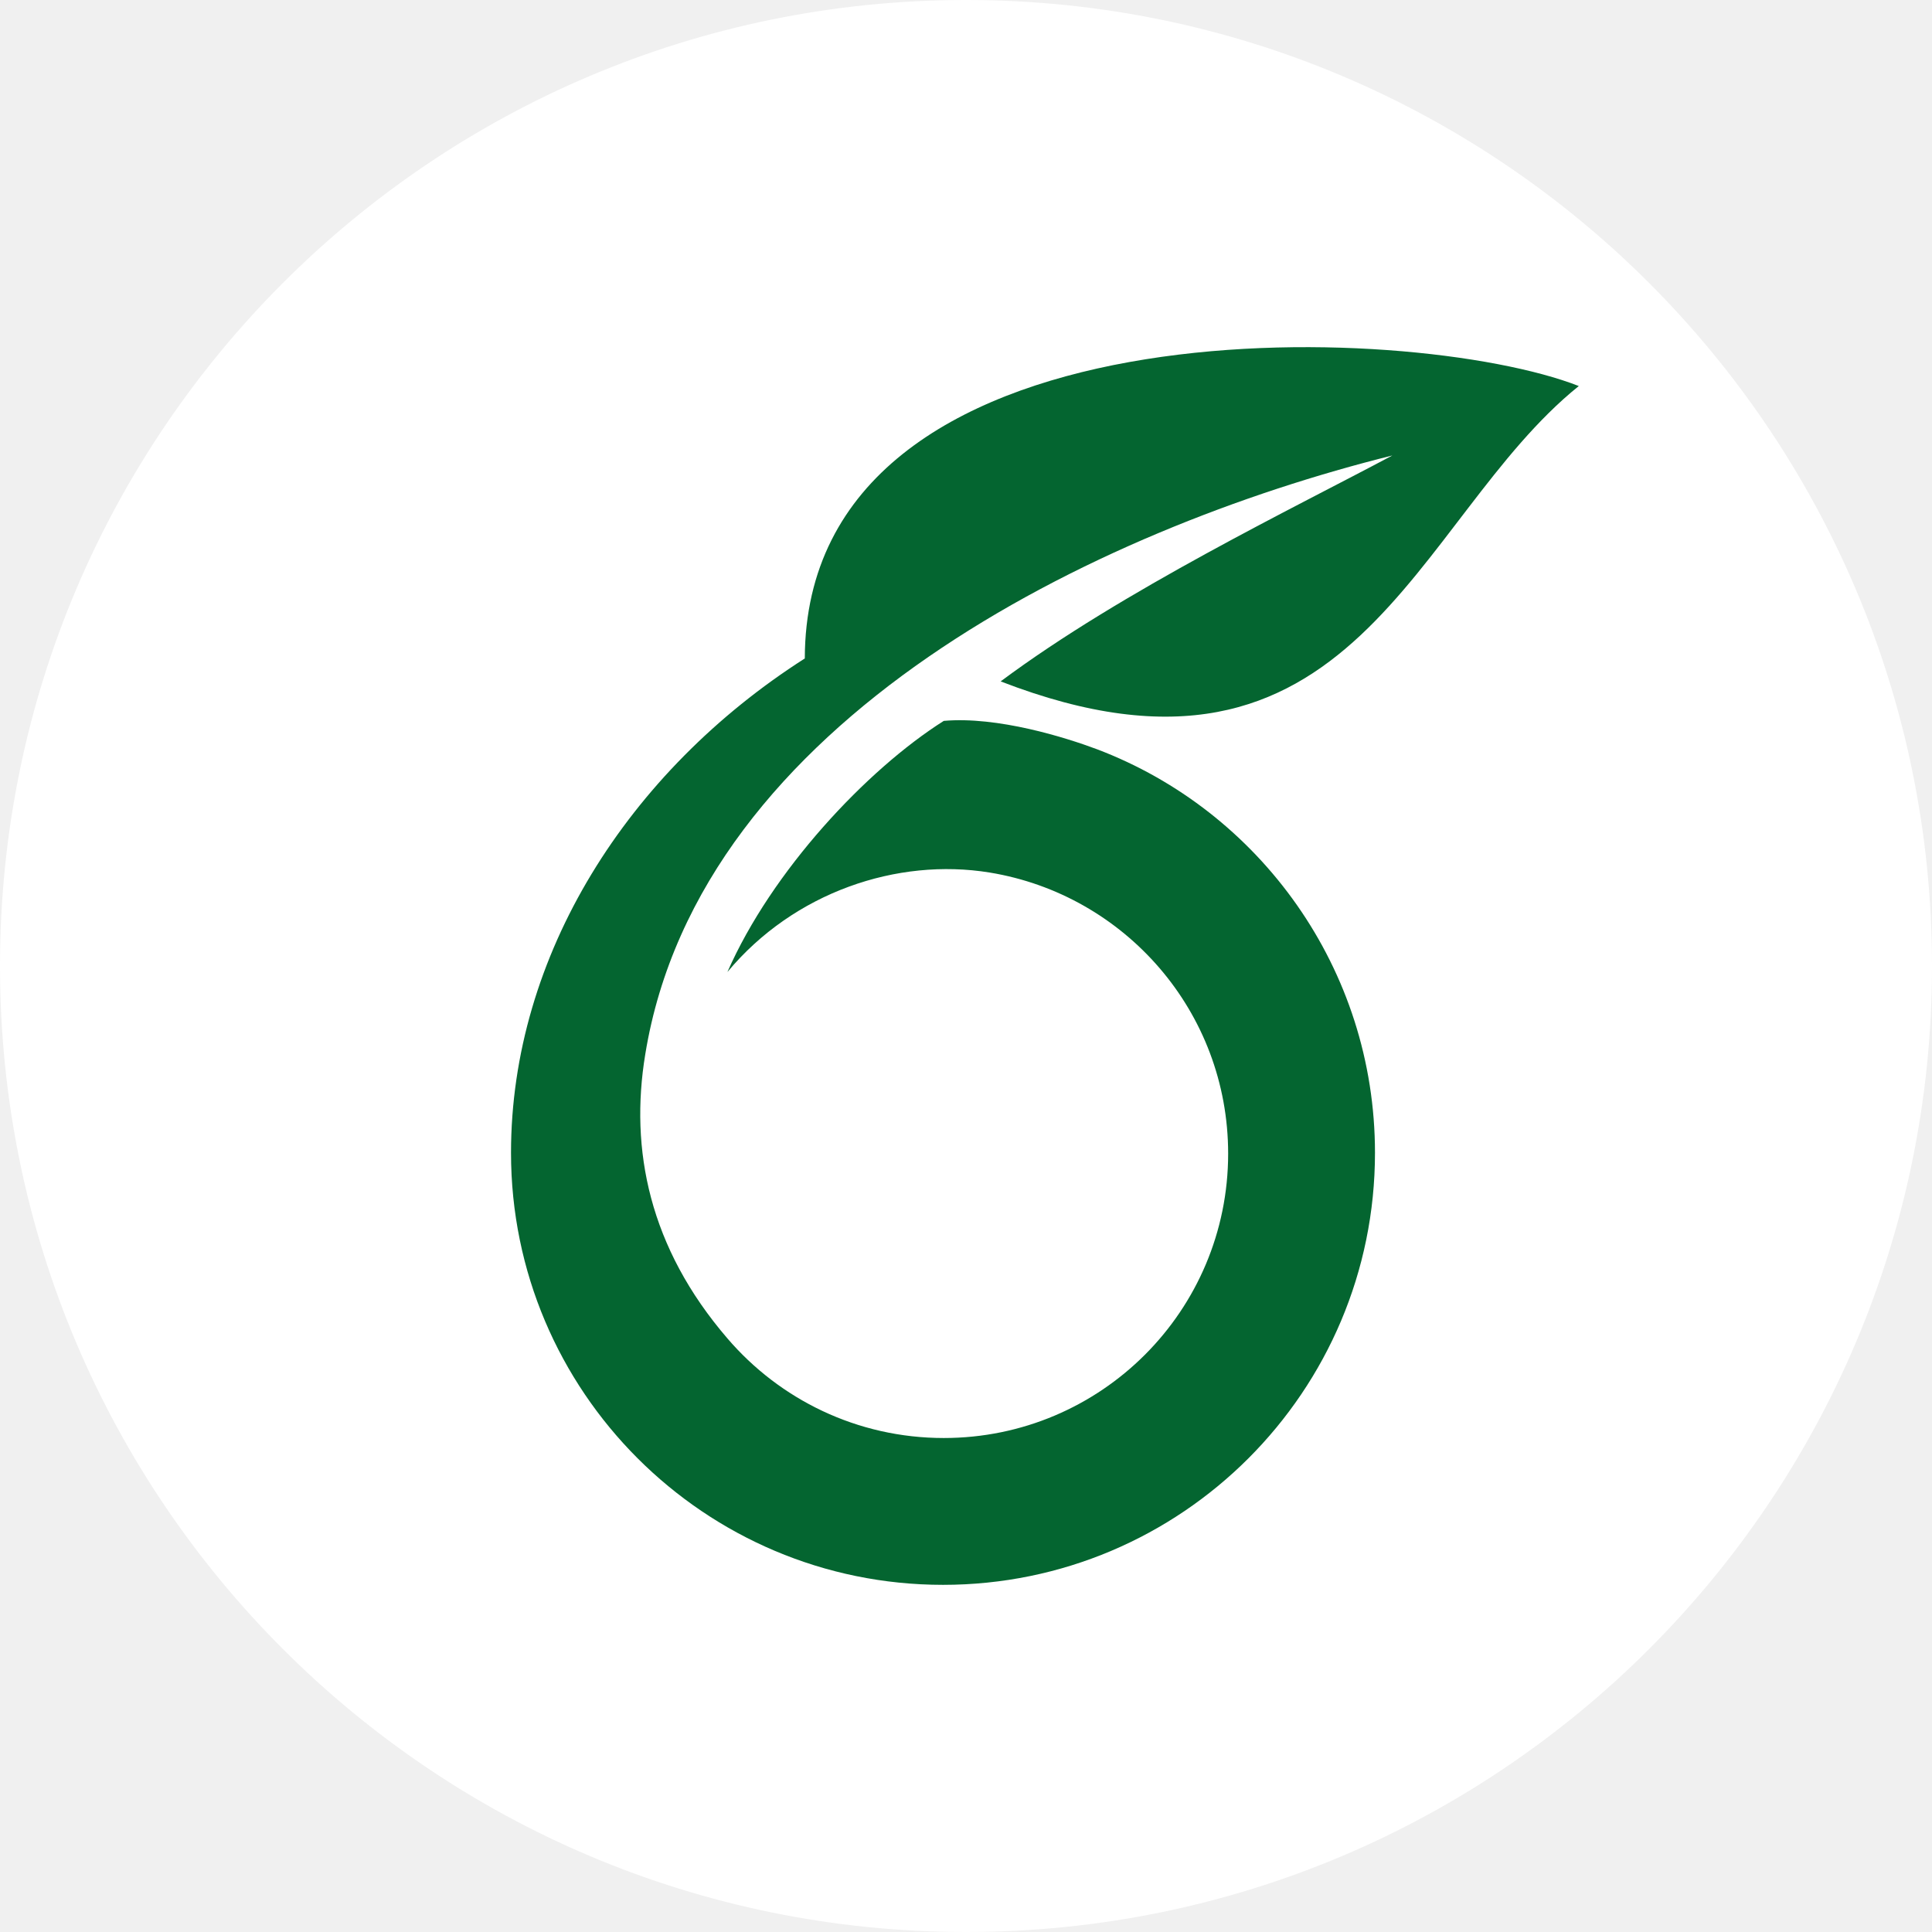
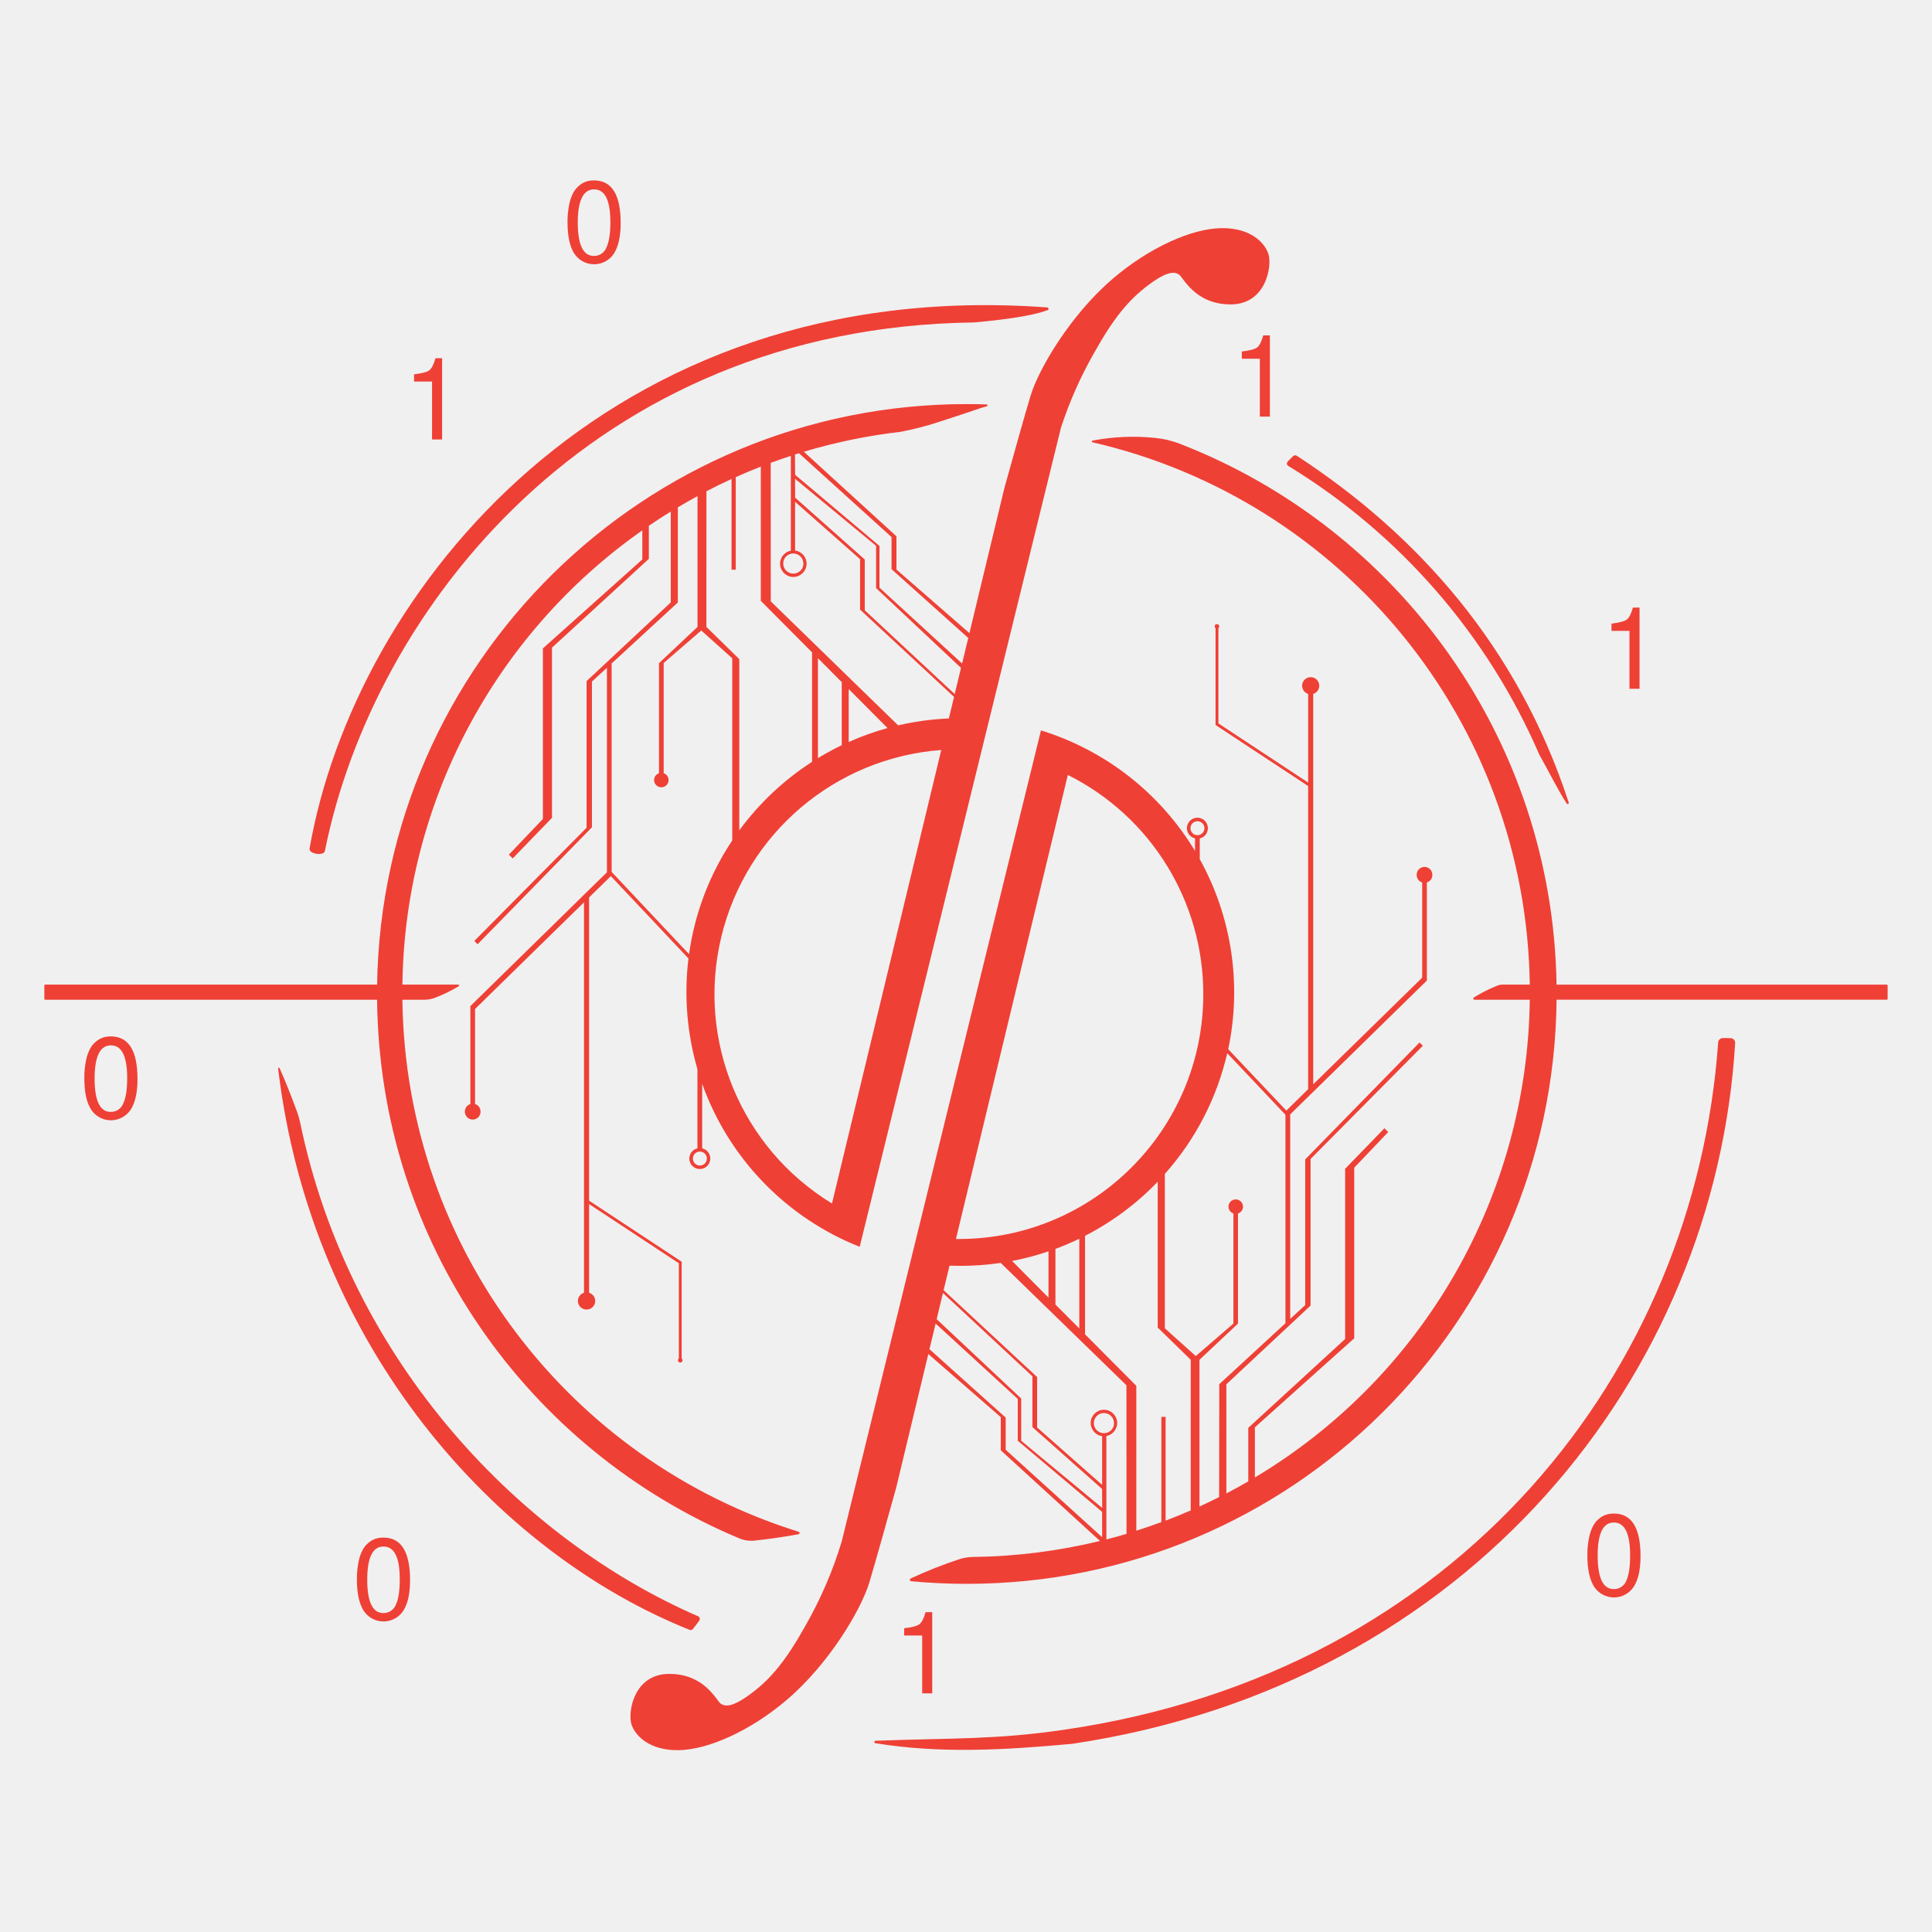
- <svg xmlns="http://www.w3.org/2000/svg" width="16" height="16" viewBox="0 0 16 16" fill="none">
-   <rect width="16" height="16" rx="8" fill="white" />
-   <path d="M13.075 3.197C11.688 2.654 6.672 2.458 6.665 5.453C5.2 6.389 4.232 7.912 4.232 9.547C4.232 11.523 5.835 13.125 7.81 13.125C9.785 13.125 11.387 11.523 11.387 9.547C11.387 8.024 10.433 6.716 9.085 6.205C8.824 6.107 8.261 5.931 7.816 5.97C7.176 6.375 6.391 7.213 6.024 8.05C6.574 7.389 7.431 7.101 8.196 7.226C9.314 7.409 10.171 8.377 10.171 9.554C10.171 10.855 9.118 11.909 7.816 11.909C7.097 11.909 6.456 11.588 6.024 11.084C5.377 10.332 5.213 9.521 5.344 8.73C5.796 5.957 9.085 4.381 11.531 3.772C10.733 4.198 9.295 4.891 8.287 5.643C11.224 6.781 11.701 4.302 13.075 3.197Z" fill="#046530" />
+ <svg xmlns="http://www.w3.org/2000/svg" id="Capa_1" data-name="Capa 1" viewBox="128 47 960 960">
+   <defs>
+     <style>.cls-1{fill:none;}.cls-2{clip-path:url(#clip-path);}.cls-3{fill:#ef4036;}</style>
+     <clipPath id="clip-path">
+       <rect class="cls-1" width="1216" height="1080" />
+     </clipPath>
+   </defs>
+   <g class="cls-2">
+     <path class="cls-3" d="M937.68,360.48h-8.94v-3.59q5.81-.74,7.57-2t3.07-6h3.3v40.36h-5Zm-44.82,61.46c4.52,8,9.47,18,13.65,24.4a.58.58,0,0,0,1-.5c-25.25-77.46-75.1-133.21-135.08-172.33a1.56,1.56,0,0,0-2,.21c-.83.83-1.7,1.73-2.59,2.65a1.38,1.38,0,0,0,.28,2.14A314.07,314.07,0,0,1,892.86,421.93ZM342.68,265.37h5V225h-3.3q-1.31,4.67-3.07,6t-7.57,2v3.59h8.94ZM759,254V213.66h-3.3q-1.31,4.67-3.07,6t-7.57,2v3.59h8.94V254ZM289.46,469.73c23.84-119,132.27-260.11,322.54-262.51,18.48-1.67,29.76-3.62,36.54-6.1a.7.7,0,0,0-.19-1.36c-218.92-16.1-344.07,141-366.51,268.72a1.75,1.75,0,0,0,.81,1.81,7.15,7.15,0,0,0,5.45.82A1.78,1.78,0,0,0,289.46,469.73ZM413.33,173Q410,167.68,410,157.49a41.78,41.78,0,0,1,.85-8.94,20.71,20.71,0,0,1,2.16-6.06,12.17,12.17,0,0,1,3.13-3.56,10.54,10.54,0,0,1,3.5-1.82,13.55,13.55,0,0,1,3.56-.46q13.2,0,13.21,21.17,0,10-3.39,15.23a11.78,11.78,0,0,1-19.67-.06Zm1.76-15.45q0,16.62,8,16.62a6.53,6.53,0,0,0,6.2-4.1q2-4.1,2-12.69,0-16.28-8.08-16.28T415.09,157.54Zm59.78,692.57C387.9,812.34,302.05,724.79,277.19,605a37.88,37.88,0,0,0-1.48-5.26c-2.95-8.1-6.14-16.12-8.79-22a.38.38,0,0,0-.72.2c16.4,138.28,108.41,240.53,204.46,278.92a1.42,1.42,0,0,0,1.63-.42c1.18-1.43,2.26-2.88,3.18-4.19A1.41,1.41,0,0,0,474.87,850.11ZM984,562.82a2.31,2.31,0,0,0-2.25,2.15C970.2,727.48,853.86,877.9,656.43,906.55c-34,4.94-54.54,4-93.33,5.42a.61.61,0,0,0-.08,1.22c31.82,5.19,63.64,3.46,97.73.31,198.31-29.56,319.56-184,329.44-348.2a2.3,2.3,0,0,0-2.18-2.44C986.8,562.8,985.48,562.79,984,562.82ZM943.17,820.26q0,10-3.39,15.23a11.78,11.78,0,0,1-19.67-.06q-3.36-5.32-3.36-15.51a41.78,41.78,0,0,1,.85-8.94,20.71,20.71,0,0,1,2.16-6.06,12.17,12.17,0,0,1,3.13-3.56,10.54,10.54,0,0,1,3.5-1.82,13.55,13.55,0,0,1,3.56-.46Q943.17,799.09,943.17,820.26ZM938,819.8q0-16.28-8.08-16.28T921.88,820q0,16.62,8,16.62a6.53,6.53,0,0,0,6.2-4.1Q938,828.4,938,819.8ZM591.22,888.43V848.07h-3.3q-1.31,4.67-3.07,6t-7.57,2v3.59h8.94v28.74Zm474.73-351.85v6.83a.34.34,0,0,1-.34.34H901.46C899.93,704.33,769.32,834,608.42,834q-14,0-27.68-1.29a.72.72,0,0,1-.23-1.37,223.8,223.8,0,0,1,24.17-9.58,23.34,23.34,0,0,1,6.82-1.12,280.3,280.3,0,0,0,63.08-7.94l-49.3-45.06V751.17l-36-31.37-16,66.55c-4.54,16.34-10.89,39-13.36,47.1-4,13.23-19.77,40.09-40.8,58.06-18.21,15.57-39.27,24.92-53.85,25.14s-21.76-7.18-23.55-13,1.12-24.9,18.84-24.9,23.55,13.46,25.57,14.8,5.38,2.24,15.25-5.16S518.6,872,528.25,854.75a201.13,201.13,0,0,0,18-41.82l99-403a136.35,136.35,0,0,1,76.55,59.91v-6.24a5.21,5.21,0,1,1,2.36,0v10.32a136.51,136.51,0,0,1,14.14,94.41l28.88,30.54L778,588.21V437.56l-46-30.32v-48.1a1.15,1.15,0,0,1-.41-1.15,1.14,1.14,0,1,1,1.83,1.14v47.33l44.6,29.4V391.8a4.26,4.26,0,1,1,2.51,0v194l54.14-53V485.5a3.88,3.88,0,0,1-2.72-3.6,3.89,3.89,0,1,1,7.77-.1,3.88,3.88,0,0,1-2.72,3.7v48.74L769.1,600.72V702.35l7.45-6.86v-72.4L833.36,565l1.64,1.64-55.79,56.25v72.86l-41.83,39.09v54.24q5.52-2.87,10.88-6V756.49l48.13-44.14V627.78l19.53-20.16,1.88,1.88-16.89,17.73V712l-49.36,44.22v24.92A280.43,280.43,0,0,0,888.14,543.76H860.68a.61.61,0,0,1-.32-1.13,77.47,77.47,0,0,1,11.54-5.84,7.55,7.55,0,0,1,2.81-.54h13.43c-1.81-131.52-94-241.17-217.23-269.46a.44.44,0,0,1,0-.87,107.59,107.59,0,0,1,30.92-1.34,46.78,46.78,0,0,1,12.61,3c108.07,42,185.08,146.21,187,268.68H1065.6A.34.34,0,0,1,1065.94,536.58ZM723,462a3.47,3.47,0,1,0-3.47-3.47A3.47,3.47,0,0,0,723,462ZM603,662.65h1.46c67.07,0,121.45-54.47,121.45-121.66A121.68,121.68,0,0,0,658.6,432.06Zm49.44,4.9v27.66L664.3,707.1V662.52Q658.53,665.31,652.47,667.56Zm-21.55,6L649,691.78v-23A135,135,0,0,1,630.92,673.57Zm44.74,124.67L633.72,762.9V742.12l-40.81-37.46-3.07,12.74,37.89,34v16l47.93,43.43Zm0-11.36L641,756.12V730.88l-44.46-41.4-3.12,13,42,39.42v21l40.26,33.39Zm12.09-51.52-62.47-60.81a137,137,0,0,1-20.1,1.47q-2.68,0-5.34-.1l-2.93,12.18,46.46,43.15v25.08l32.3,28.51V760.6a6.58,6.58,0,1,1,2.11-.05v51.39q5-1.28,10-2.76Zm-6.2,18.92a5,5,0,1,0-5,4.87A4.94,4.94,0,0,0,681.56,754.26Zm38.14-31.6-16.39-16V634.19a136.34,136.34,0,0,1-36.12,26.89V710l25.47,25.6v72q6.29-2,12.45-4.27V751.06h2.11V802.6q6.31-2.39,12.47-5.08Zm14.19,12.13,32.89-30.29V600.92l-28.94-30.61a135.67,135.67,0,0,1-31,60v76.71l15.39,13.8,18.68-16.14V650l.05,0a3.6,3.6,0,1,1,2.23,0h0v54.68l-19.14,18v72.9q4.94-2.25,9.77-4.69Zm8.52-84.65h0Zm.33,0-.15,0Zm.33-.08-.17,0Zm-1.3.12h0Zm-.33,0,.16,0Zm-.34-.08.17,0ZM315.38,543.76h-165a.34.34,0,0,1-.34-.34v-6.83a.34.34,0,0,1,.34-.34h165c2.49-159.74,132.72-288.46,293-288.46q4.95,0,9.86.16a.48.48,0,0,1,.1.94c-3.9,1-6.68,2.21-14,4.56-10.76,3.44-15.52,5.43-28.61,8.09a278.31,278.31,0,0,0-48.29,9.93l46,42V330l36.26,31.59,17.41-72.24c4.51-16.22,10.58-37.9,13-45.78,4-13.23,19.77-40.09,40.8-58.06,18.21-15.58,39.27-24.92,53.85-25.15s21.76,7.18,23.55,13-1.12,24.9-18.84,24.9-23.55-13.46-25.57-14.8-5.38-2.24-15.25,5.16S681.37,205,671.72,222.25a199.51,199.51,0,0,0-16.54,37.28l-100,407a136.45,136.45,0,0,1-78.27-81V617.6a5.21,5.21,0,1,1-2.36,0V578.25a137.11,137.11,0,0,1-4.45-55l-38.57-40.91-10.82,10.6V643.6l46,30.32V722a1.14,1.14,0,0,1,.34,1.34,1.12,1.12,0,0,1-.74.65,1.14,1.14,0,0,1-1-2V674.69l-44.6-29.4v44.07a4.26,4.26,0,0,1-1.41,8.34,4.26,4.26,0,0,1-1.11-8.34v-194l-54.14,53v47.22a3.88,3.88,0,0,1,2.72,3.59,3.89,3.89,0,1,1-7.77.11,3.88,3.88,0,0,1,2.72-3.7V546.92l67.86-66.48V378.81l-7.45,6.86v72.4l-56.81,58.12-1.64-1.64,55.79-56.25V385.44l41.83-39.1V301.19q-5.53,3.41-10.89,7.07v16.43l-48.13,44.13v84.57l-19.53,20.16-1.88-1.88,16.89-17.73V369.18L447.16,325V310.54a280.25,280.25,0,0,0-119.21,225.7h27.71a.46.46,0,0,1,.23.85,75.34,75.34,0,0,1-11.8,5.73,14.75,14.75,0,0,1-5.2.94H327.94C329.49,668.11,411.85,773,524.86,808.11a.64.64,0,0,1-.07,1.24c-6.31,1.16-13.73,2.31-21.92,3.17a15.26,15.26,0,0,1-7.48-1.1C390.48,767.53,316.53,664.35,315.38,543.76Zm160.38,75.45a3.47,3.47,0,1,0,3.47,3.47A3.47,3.47,0,0,0,475.77,619.21ZM595.71,419.67A121.72,121.72,0,0,0,541.41,645Zm-49.46-2.38V385.94l-11.82-11.88v49.66A133.86,133.86,0,0,1,546.25,417.29ZM569,408.77l-19.29-19.39V415.7A134.65,134.65,0,0,1,569,408.77Zm-45.9-125.84L565,318.26V339l41.06,37.68L609.12,364,571,329.81V313.86l-46-41.65-2,.61Zm0,11.36L557.69,325v25.25l44.7,41.62,3.13-13-42.2-39.65v-21L523.06,284.9ZM511,345.82l63.29,61.61A135.68,135.68,0,0,1,599.48,404l2.58-10.71-46.7-43.38V324.85l-32.29-28.51v24.22a6.59,6.59,0,1,1-2.11.06V273.51q-5,1.65-10,3.48Zm6.2-18.92a5,5,0,1,0,5-4.87A4.95,4.95,0,0,0,517.17,326.9ZM479,358.5l16.34,16v85.12a136.75,136.75,0,0,1,36.17-34.07V371.15l-25.47-25.6V278.86q-6.3,2.46-12.45,5.23v46H491.5V285q-6.32,2.9-12.47,6.1Zm-14.19-12.13-32.89,30.3V480.25l38.47,40.88a135.26,135.26,0,0,1,21.46-56.52V374.1l-15.39-13.81-18.68,16.14V431.2a3.6,3.6,0,1,1-2.33,0V376.52l19.14-18v-65q-4.95,2.69-9.77,5.57ZM196.32,583.17q0,10-3.39,15.23a11.78,11.78,0,0,1-19.67-.06q-3.36-5.32-3.36-15.51a41.78,41.78,0,0,1,.85-8.94,20.71,20.71,0,0,1,2.16-6.06,12.17,12.17,0,0,1,3.13-3.56,10.54,10.54,0,0,1,3.5-1.82,13.55,13.55,0,0,1,3.56-.46Q196.32,562,196.32,583.17Zm-5.12-.46q0-16.28-8.08-16.28T175,582.88q0,16.62,8,16.62a6.53,6.53,0,0,0,6.2-4.1Q191.2,591.31,191.2,582.71ZM331.76,832.2q0,10-3.39,15.23a11.78,11.78,0,0,1-19.67-.06q-3.36-5.32-3.36-15.51a41.78,41.78,0,0,1,.85-8.94,20.71,20.71,0,0,1,2.16-6.06,12.17,12.17,0,0,1,3.13-3.56,10.54,10.54,0,0,1,3.5-1.82,13.55,13.55,0,0,1,3.56-.46Q331.76,811,331.76,832.2Zm-5.12-.46q0-16.28-8.08-16.28t-8.08,16.45q0,16.62,8,16.62a6.53,6.53,0,0,0,6.2-4.1Q326.63,840.34,326.63,831.75Z" />
+   </g>
</svg>
